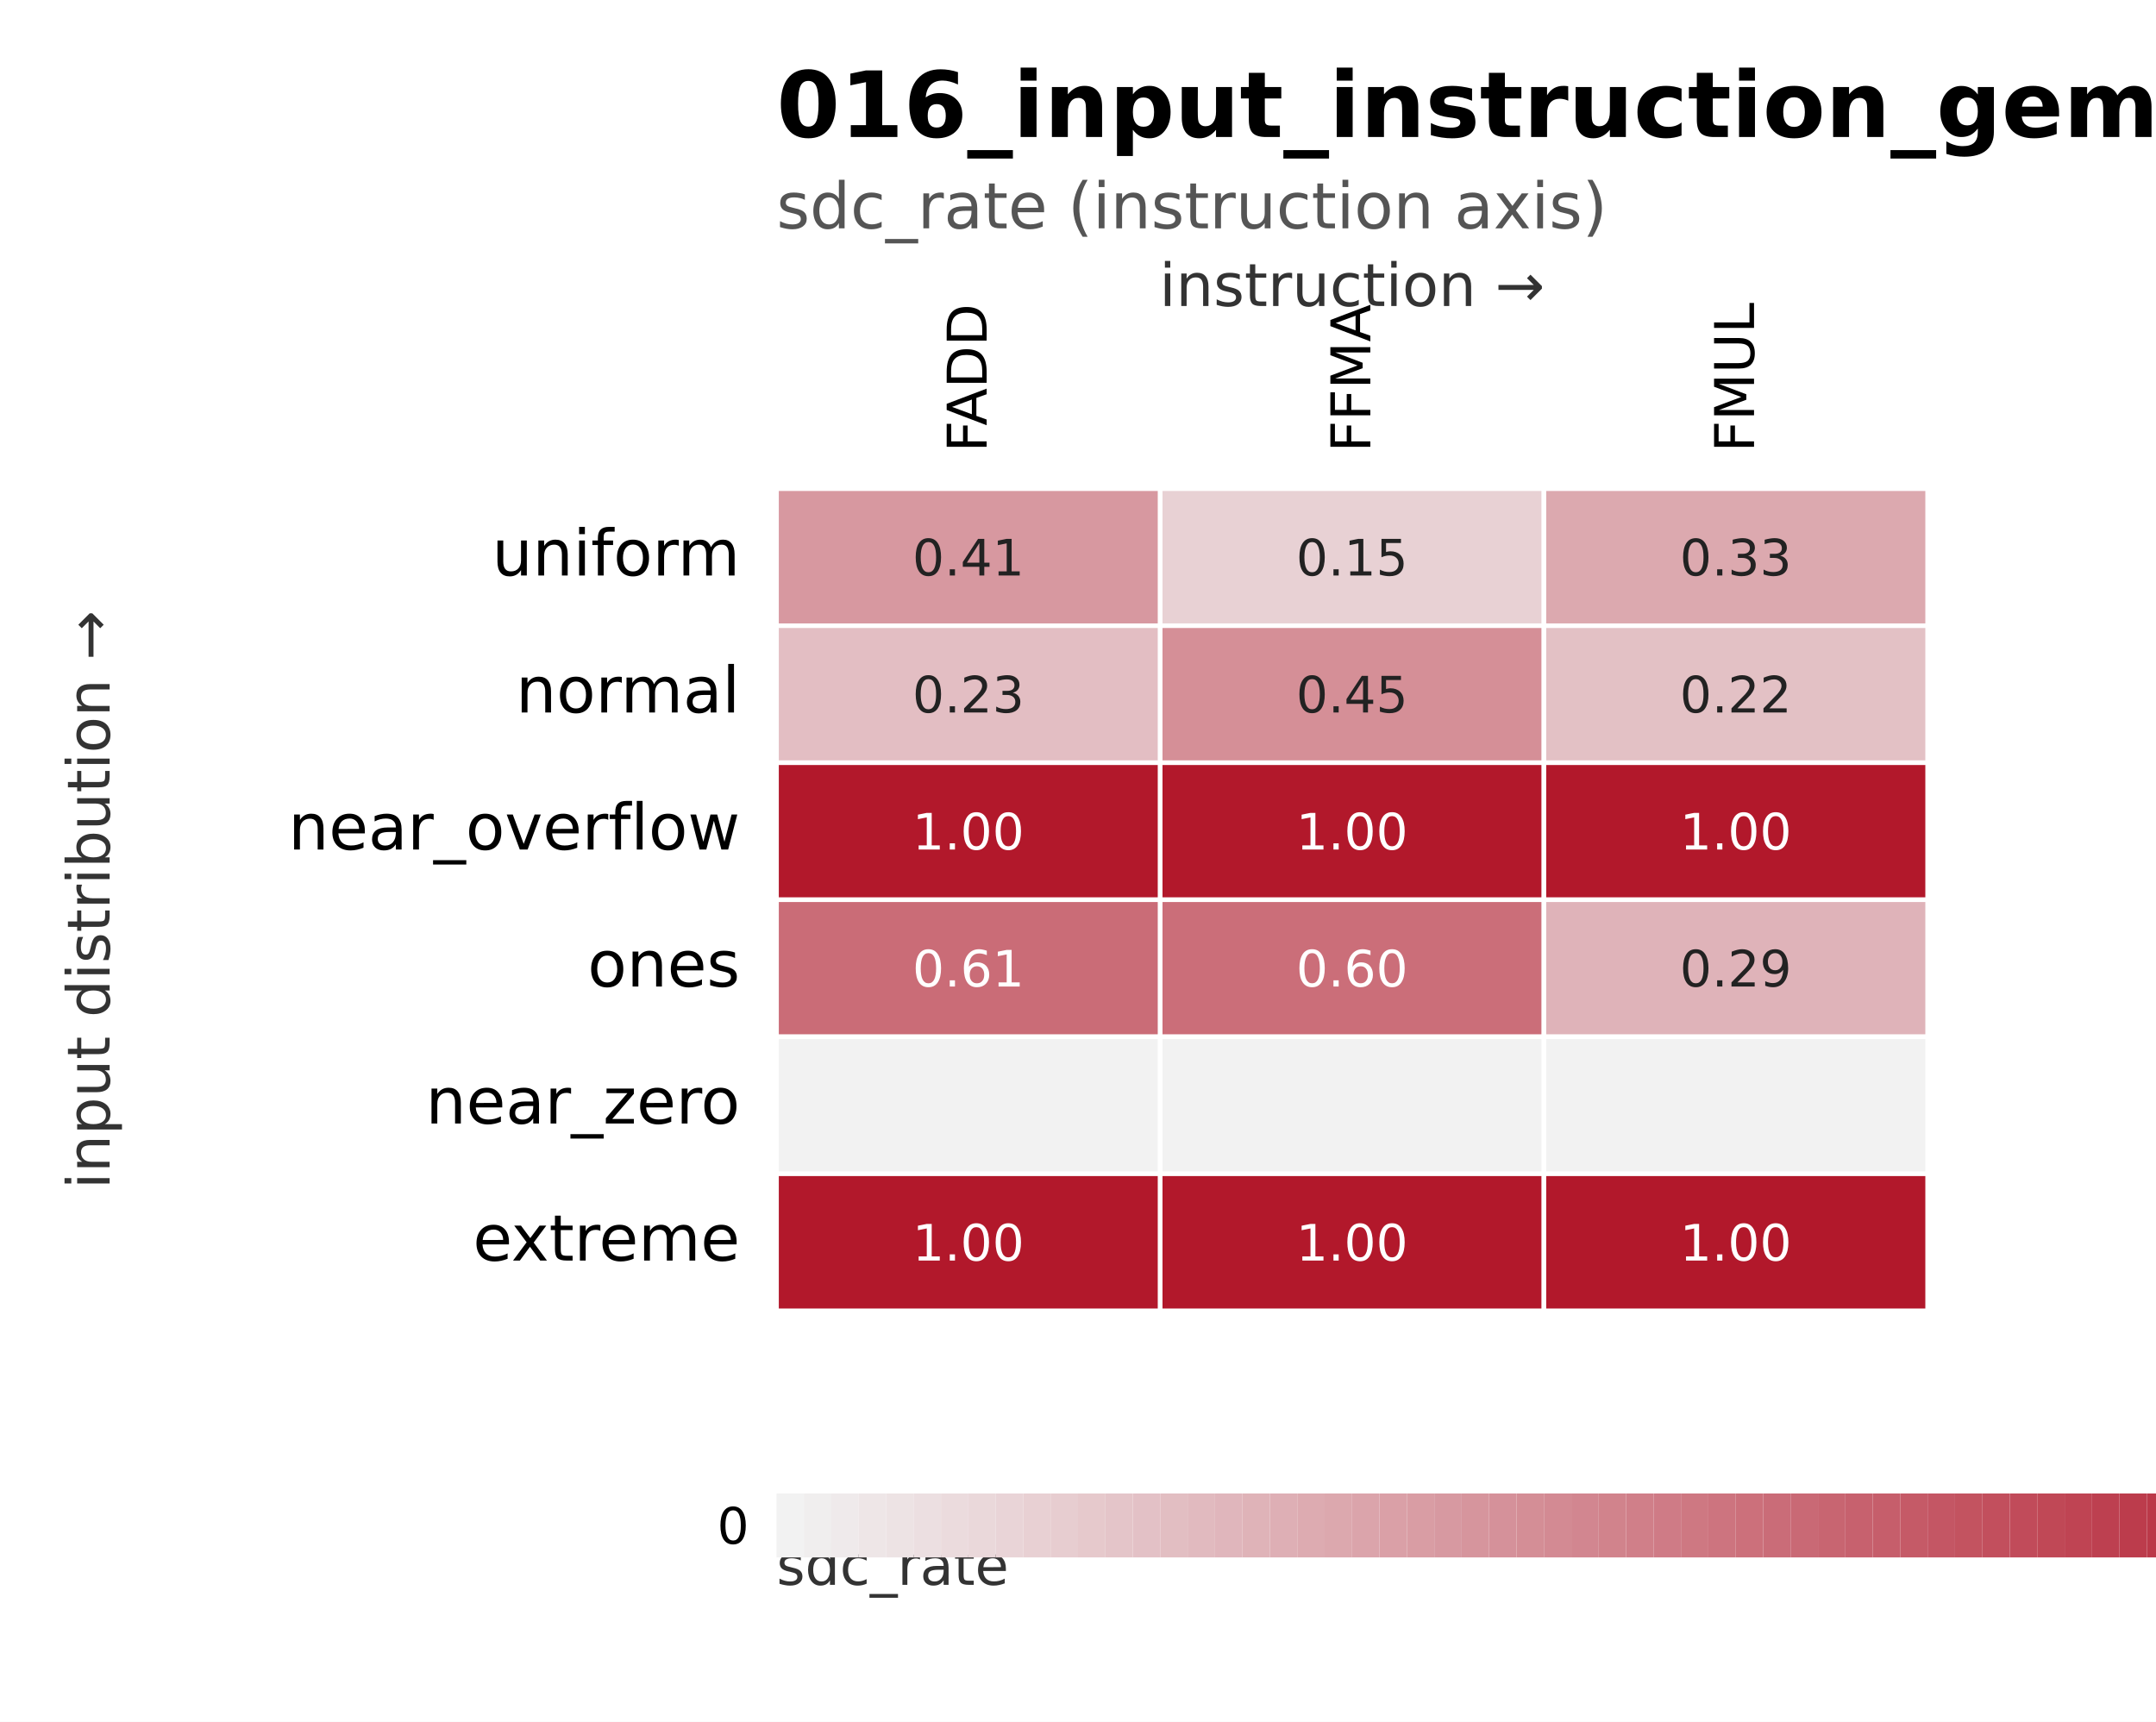
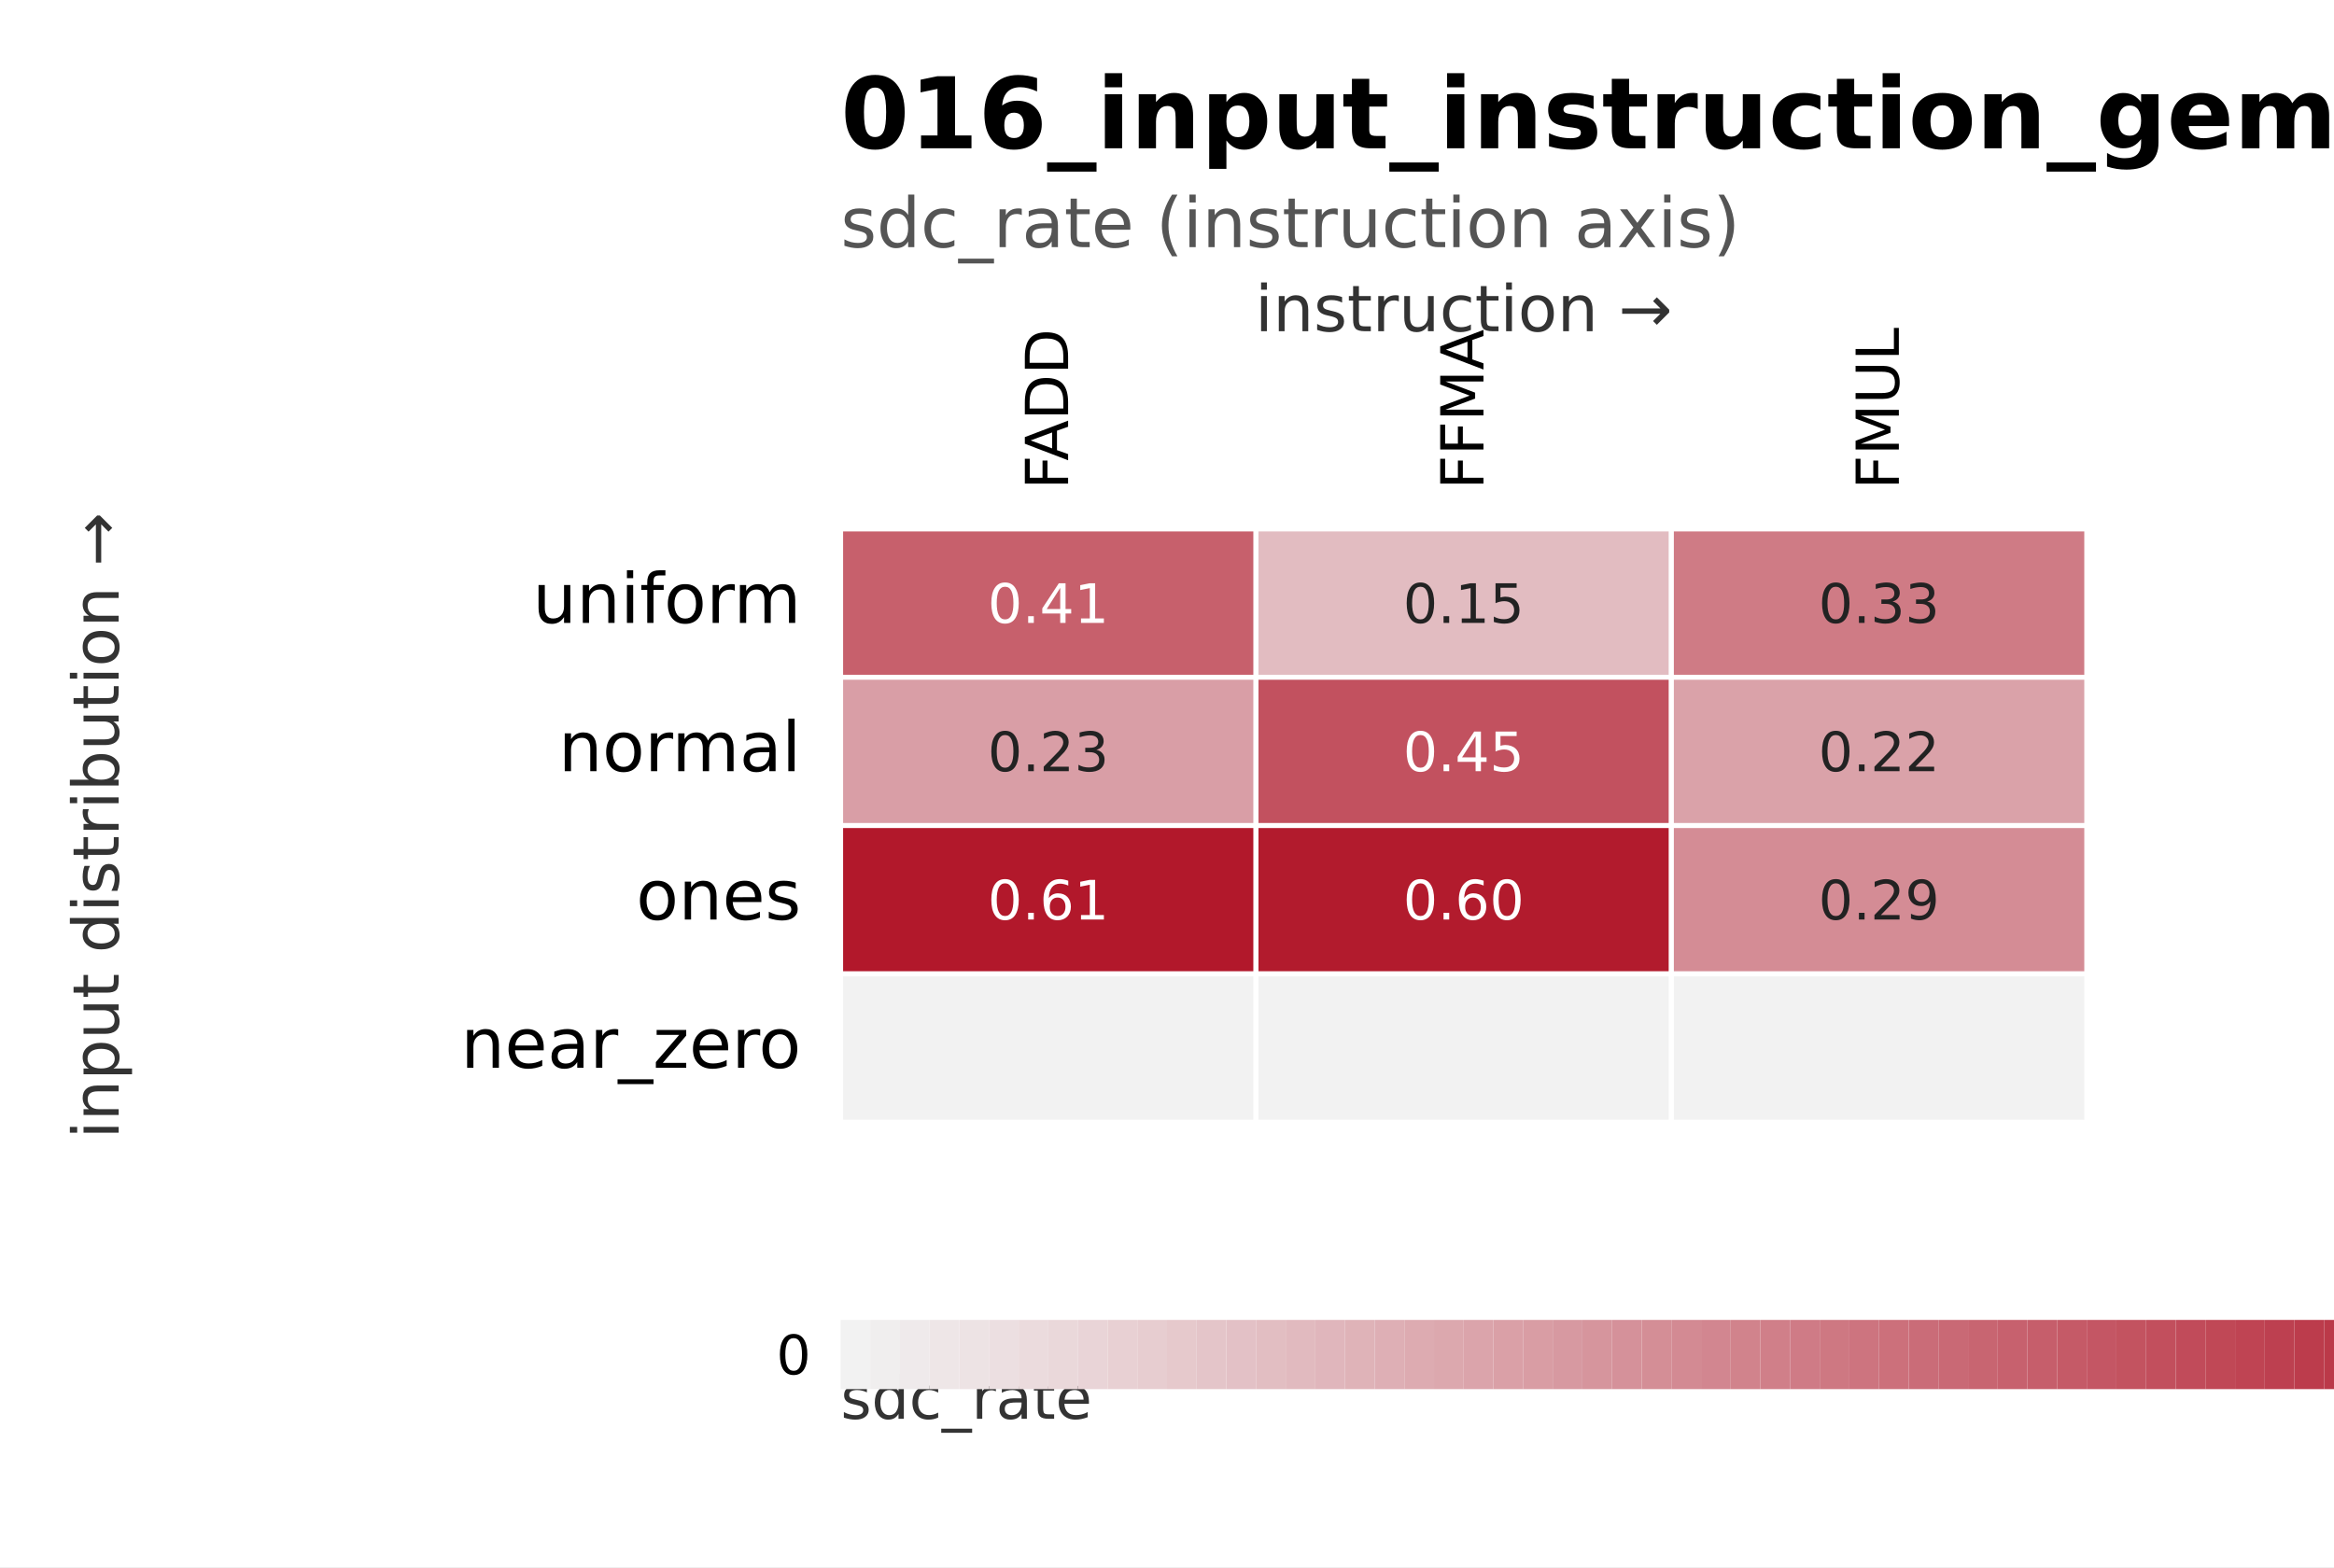
- <svg xmlns="http://www.w3.org/2000/svg" width="472" height="377" font-family="DejaVu Sans, Verdana, sans-serif">
+ <svg xmlns="http://www.w3.org/2000/svg" width="472" height="317" font-family="DejaVu Sans, Verdana, sans-serif">
  <rect width="100%" height="100%" fill="#ffffff" />
  <text x="170" y="30" font-size="20" font-weight="bold">016_input_instruction_gemm  [L5_1e-3]</text>
  <text x="170" y="50" font-size="14" fill="#555">sdc_rate  (instruction axis)</text>
  <text x="296" y="67" font-size="13" fill="#333" text-anchor="middle">instruction →</text>
  <text x="216" y="99" font-size="12" text-anchor="start" transform="rotate(-90 216 99)">FADD</text>
  <text x="300" y="99" font-size="12" text-anchor="start" transform="rotate(-90 300 99)">FFMA</text>
  <text x="384" y="99" font-size="12" text-anchor="start" transform="rotate(-90 384 99)">FMUL</text>
  <text x="162" y="126" font-size="14" text-anchor="end">uniform</text>
-   <rect x="170" y="107" width="84" height="30" fill="#d798a0" stroke="#ffffff" stroke-width="1" />
-   <text x="212" y="126" font-size="11" fill="#222222" text-anchor="middle">0.41</text>
-   <rect x="254" y="107" width="84" height="30" fill="#e8d1d4" stroke="#ffffff" stroke-width="1" />
+   <rect x="170" y="107" width="84" height="30" fill="#c7606c" stroke="#ffffff" stroke-width="1" />
+   <text x="212" y="126" font-size="11" fill="#ffffff" text-anchor="middle">0.41</text>
+   <rect x="254" y="107" width="84" height="30" fill="#e2bcc1" stroke="#ffffff" stroke-width="1" />
  <text x="296" y="126" font-size="11" fill="#222222" text-anchor="middle">0.15</text>
-   <rect x="338" y="107" width="84" height="30" fill="#dca9af" stroke="#ffffff" stroke-width="1" />
+   <rect x="338" y="107" width="84" height="30" fill="#cf7b85" stroke="#ffffff" stroke-width="1" />
  <text x="380" y="126" font-size="11" fill="#222222" text-anchor="middle">0.33</text>
  <text x="162" y="156" font-size="14" text-anchor="end">normal</text>
-   <rect x="170" y="137" width="84" height="30" fill="#e3bec3" stroke="#ffffff" stroke-width="1" />
+   <rect x="170" y="137" width="84" height="30" fill="#d99ea6" stroke="#ffffff" stroke-width="1" />
  <text x="212" y="156" font-size="11" fill="#222222" text-anchor="middle">0.23</text>
-   <rect x="254" y="137" width="84" height="30" fill="#d58f97" stroke="#ffffff" stroke-width="1" />
-   <text x="296" y="156" font-size="11" fill="#222222" text-anchor="middle">0.45</text>
-   <rect x="338" y="137" width="84" height="30" fill="#e3c1c5" stroke="#ffffff" stroke-width="1" />
+   <rect x="254" y="137" width="84" height="30" fill="#c2515f" stroke="#ffffff" stroke-width="1" />
+   <text x="296" y="156" font-size="11" fill="#ffffff" text-anchor="middle">0.45</text>
+   <rect x="338" y="137" width="84" height="30" fill="#daa2a9" stroke="#ffffff" stroke-width="1" />
  <text x="380" y="156" font-size="11" fill="#222222" text-anchor="middle">0.22</text>
-   <text x="162" y="186" font-size="14" text-anchor="end">near_overflow</text>
+   <text x="162" y="186" font-size="14" text-anchor="end">ones</text>
  <rect x="170" y="167" width="84" height="30" fill="#b2182b" stroke="#ffffff" stroke-width="1" />
-   <text x="212" y="186" font-size="11" fill="#ffffff" text-anchor="middle">1.00</text>
-   <rect x="254" y="167" width="84" height="30" fill="#b2182b" stroke="#ffffff" stroke-width="1" />
-   <text x="296" y="186" font-size="11" fill="#ffffff" text-anchor="middle">1.00</text>
-   <rect x="338" y="167" width="84" height="30" fill="#b2182b" stroke="#ffffff" stroke-width="1" />
-   <text x="380" y="186" font-size="11" fill="#ffffff" text-anchor="middle">1.00</text>
-   <text x="162" y="216" font-size="14" text-anchor="end">ones</text>
-   <rect x="170" y="197" width="84" height="30" fill="#ca6c77" stroke="#ffffff" stroke-width="1" />
-   <text x="212" y="216" font-size="11" fill="#ffffff" text-anchor="middle">0.61</text>
-   <rect x="254" y="197" width="84" height="30" fill="#cb6e79" stroke="#ffffff" stroke-width="1" />
-   <text x="296" y="216" font-size="11" fill="#ffffff" text-anchor="middle">0.60</text>
-   <rect x="338" y="197" width="84" height="30" fill="#dfb3b9" stroke="#ffffff" stroke-width="1" />
-   <text x="380" y="216" font-size="11" fill="#222222" text-anchor="middle">0.29</text>
-   <text x="162" y="246" font-size="14" text-anchor="end">near_zero</text>
-   <rect x="170" y="227" width="84" height="30" fill="#f2f2f2" stroke="#ffffff" stroke-width="1" />
-   <rect x="254" y="227" width="84" height="30" fill="#f2f2f2" stroke="#ffffff" stroke-width="1" />
-   <rect x="338" y="227" width="84" height="30" fill="#f2f2f2" stroke="#ffffff" stroke-width="1" />
-   <text x="162" y="276" font-size="14" text-anchor="end">extreme</text>
-   <rect x="170" y="257" width="84" height="30" fill="#b2182b" stroke="#ffffff" stroke-width="1" />
-   <text x="212" y="276" font-size="11" fill="#ffffff" text-anchor="middle">1.00</text>
-   <rect x="254" y="257" width="84" height="30" fill="#b2182b" stroke="#ffffff" stroke-width="1" />
-   <text x="296" y="276" font-size="11" fill="#ffffff" text-anchor="middle">1.00</text>
-   <rect x="338" y="257" width="84" height="30" fill="#b2182b" stroke="#ffffff" stroke-width="1" />
-   <text x="380" y="276" font-size="11" fill="#ffffff" text-anchor="middle">1.00</text>
-   <text x="24" y="197" font-size="13" fill="#333" text-anchor="middle" transform="rotate(-90 24 197)">input distribution →</text>
-   <text x="170" y="347" font-size="12" fill="#333">sdc_rate</text>
-   <text x="164" y="338" font-size="11" text-anchor="end">0</text>
-   <rect x="170" y="327" width="6" height="14" fill="#f2f2f2" />
-   <rect x="176" y="327" width="6" height="14" fill="#f0eeee" />
-   <rect x="182" y="327" width="6" height="14" fill="#efeaeb" />
-   <rect x="188" y="327" width="6" height="14" fill="#eee6e7" />
-   <rect x="194" y="327" width="6" height="14" fill="#ede3e4" />
-   <rect x="200" y="327" width="6" height="14" fill="#ecdfe1" />
-   <rect x="206" y="327" width="6" height="14" fill="#ebdbdd" />
-   <rect x="212" y="327" width="6" height="14" fill="#ead8da" />
-   <rect x="218" y="327" width="6" height="14" fill="#e9d4d7" />
-   <rect x="224" y="327" width="6" height="14" fill="#e8d0d3" />
-   <rect x="230" y="327" width="6" height="14" fill="#e7cdd0" />
-   <rect x="236" y="327" width="6" height="14" fill="#e6c9cc" />
-   <rect x="242" y="327" width="6" height="14" fill="#e4c5c9" />
-   <rect x="248" y="327" width="6" height="14" fill="#e3c1c6" />
-   <rect x="254" y="327" width="6" height="14" fill="#e2bec2" />
-   <rect x="260" y="327" width="6" height="14" fill="#e1babf" />
-   <rect x="266" y="327" width="6" height="14" fill="#e0b6bc" />
-   <rect x="272" y="327" width="6" height="14" fill="#dfb3b8" />
-   <rect x="278" y="327" width="6" height="14" fill="#deafb5" />
-   <rect x="284" y="327" width="6" height="14" fill="#ddabb1" />
-   <rect x="290" y="327" width="6" height="14" fill="#dca8ae" />
-   <rect x="296" y="327" width="6" height="14" fill="#dba4ab" />
-   <rect x="302" y="327" width="6" height="14" fill="#daa0a7" />
-   <rect x="308" y="327" width="6" height="14" fill="#d99da4" />
-   <rect x="314" y="327" width="6" height="14" fill="#d799a1" />
-   <rect x="320" y="327" width="6" height="14" fill="#d6959d" />
-   <rect x="326" y="327" width="6" height="14" fill="#d5919a" />
-   <rect x="332" y="327" width="6" height="14" fill="#d48e96" />
-   <rect x="338" y="327" width="6" height="14" fill="#d38a93" />
-   <rect x="344" y="327" width="6" height="14" fill="#d28690" />
-   <rect x="350" y="327" width="6" height="14" fill="#d1838c" />
-   <rect x="356" y="327" width="6" height="14" fill="#d07f89" />
-   <rect x="362" y="327" width="6" height="14" fill="#cf7b86" />
-   <rect x="368" y="327" width="6" height="14" fill="#ce7882" />
-   <rect x="374" y="327" width="6" height="14" fill="#cd747f" />
-   <rect x="380" y="327" width="6" height="14" fill="#cc707b" />
-   <rect x="386" y="327" width="6" height="14" fill="#ca6c78" />
-   <rect x="392" y="327" width="6" height="14" fill="#c96975" />
-   <rect x="398" y="327" width="6" height="14" fill="#c86571" />
-   <rect x="404" y="327" width="6" height="14" fill="#c7616e" />
-   <rect x="410" y="327" width="6" height="14" fill="#c65e6b" />
-   <rect x="416" y="327" width="6" height="14" fill="#c55a67" />
-   <rect x="422" y="327" width="6" height="14" fill="#c45664" />
-   <rect x="428" y="327" width="6" height="14" fill="#c35360" />
-   <rect x="434" y="327" width="6" height="14" fill="#c24f5d" />
-   <rect x="440" y="327" width="6" height="14" fill="#c14b5a" />
-   <rect x="446" y="327" width="6" height="14" fill="#c04856" />
-   <rect x="452" y="327" width="6" height="14" fill="#bf4453" />
-   <rect x="458" y="327" width="6" height="14" fill="#bd4050" />
-   <rect x="464" y="327" width="6" height="14" fill="#bc3c4c" />
-   <rect x="470" y="327" width="6" height="14" fill="#bb3949" />
-   <rect x="476" y="327" width="6" height="14" fill="#ba3545" />
-   <rect x="482" y="327" width="6" height="14" fill="#b93142" />
-   <rect x="488" y="327" width="6" height="14" fill="#b82e3f" />
-   <rect x="494" y="327" width="6" height="14" fill="#b72a3b" />
-   <rect x="500" y="327" width="6" height="14" fill="#b62638" />
-   <rect x="506" y="327" width="6" height="14" fill="#b52335" />
-   <rect x="512" y="327" width="6" height="14" fill="#b41f31" />
-   <rect x="518" y="327" width="6" height="14" fill="#b31b2e" />
-   <rect x="524" y="327" width="6" height="14" fill="#b2182b" />
-   <text x="536" y="338" font-size="11">1</text>
+   <text x="212" y="186" font-size="11" fill="#ffffff" text-anchor="middle">0.61</text>
+   <rect x="254" y="167" width="84" height="30" fill="#b21b2d" stroke="#ffffff" stroke-width="1" />
+   <text x="296" y="186" font-size="11" fill="#ffffff" text-anchor="middle">0.60</text>
+   <rect x="338" y="167" width="84" height="30" fill="#d48c95" stroke="#ffffff" stroke-width="1" />
+   <text x="380" y="186" font-size="11" fill="#222222" text-anchor="middle">0.29</text>
+   <text x="162" y="216" font-size="14" text-anchor="end">near_zero</text>
+   <rect x="170" y="197" width="84" height="30" fill="#f2f2f2" stroke="#ffffff" stroke-width="1" />
+   <rect x="254" y="197" width="84" height="30" fill="#f2f2f2" stroke="#ffffff" stroke-width="1" />
+   <rect x="338" y="197" width="84" height="30" fill="#f2f2f2" stroke="#ffffff" stroke-width="1" />
+   <text x="24" y="167" font-size="13" fill="#333" text-anchor="middle" transform="rotate(-90 24 167)">input distribution →</text>
+   <text x="170" y="287" font-size="12" fill="#333">sdc_rate</text>
+   <text x="164" y="278" font-size="11" text-anchor="end">0</text>
+   <rect x="170" y="267" width="6" height="14" fill="#f2f2f2" />
+   <rect x="176" y="267" width="6" height="14" fill="#f0eeee" />
+   <rect x="182" y="267" width="6" height="14" fill="#efeaeb" />
+   <rect x="188" y="267" width="6" height="14" fill="#eee6e7" />
+   <rect x="194" y="267" width="6" height="14" fill="#ede3e4" />
+   <rect x="200" y="267" width="6" height="14" fill="#ecdfe1" />
+   <rect x="206" y="267" width="6" height="14" fill="#ebdbdd" />
+   <rect x="212" y="267" width="6" height="14" fill="#ead8da" />
+   <rect x="218" y="267" width="6" height="14" fill="#e9d4d7" />
+   <rect x="224" y="267" width="6" height="14" fill="#e8d0d3" />
+   <rect x="230" y="267" width="6" height="14" fill="#e7cdd0" />
+   <rect x="236" y="267" width="6" height="14" fill="#e6c9cc" />
+   <rect x="242" y="267" width="6" height="14" fill="#e4c5c9" />
+   <rect x="248" y="267" width="6" height="14" fill="#e3c1c6" />
+   <rect x="254" y="267" width="6" height="14" fill="#e2bec2" />
+   <rect x="260" y="267" width="6" height="14" fill="#e1babf" />
+   <rect x="266" y="267" width="6" height="14" fill="#e0b6bc" />
+   <rect x="272" y="267" width="6" height="14" fill="#dfb3b8" />
+   <rect x="278" y="267" width="6" height="14" fill="#deafb5" />
+   <rect x="284" y="267" width="6" height="14" fill="#ddabb1" />
+   <rect x="290" y="267" width="6" height="14" fill="#dca8ae" />
+   <rect x="296" y="267" width="6" height="14" fill="#dba4ab" />
+   <rect x="302" y="267" width="6" height="14" fill="#daa0a7" />
+   <rect x="308" y="267" width="6" height="14" fill="#d99da4" />
+   <rect x="314" y="267" width="6" height="14" fill="#d799a1" />
+   <rect x="320" y="267" width="6" height="14" fill="#d6959d" />
+   <rect x="326" y="267" width="6" height="14" fill="#d5919a" />
+   <rect x="332" y="267" width="6" height="14" fill="#d48e96" />
+   <rect x="338" y="267" width="6" height="14" fill="#d38a93" />
+   <rect x="344" y="267" width="6" height="14" fill="#d28690" />
+   <rect x="350" y="267" width="6" height="14" fill="#d1838c" />
+   <rect x="356" y="267" width="6" height="14" fill="#d07f89" />
+   <rect x="362" y="267" width="6" height="14" fill="#cf7b86" />
+   <rect x="368" y="267" width="6" height="14" fill="#ce7882" />
+   <rect x="374" y="267" width="6" height="14" fill="#cd747f" />
+   <rect x="380" y="267" width="6" height="14" fill="#cc707b" />
+   <rect x="386" y="267" width="6" height="14" fill="#ca6c78" />
+   <rect x="392" y="267" width="6" height="14" fill="#c96975" />
+   <rect x="398" y="267" width="6" height="14" fill="#c86571" />
+   <rect x="404" y="267" width="6" height="14" fill="#c7616e" />
+   <rect x="410" y="267" width="6" height="14" fill="#c65e6b" />
+   <rect x="416" y="267" width="6" height="14" fill="#c55a67" />
+   <rect x="422" y="267" width="6" height="14" fill="#c45664" />
+   <rect x="428" y="267" width="6" height="14" fill="#c35360" />
+   <rect x="434" y="267" width="6" height="14" fill="#c24f5d" />
+   <rect x="440" y="267" width="6" height="14" fill="#c14b5a" />
+   <rect x="446" y="267" width="6" height="14" fill="#c04856" />
+   <rect x="452" y="267" width="6" height="14" fill="#bf4453" />
+   <rect x="458" y="267" width="6" height="14" fill="#bd4050" />
+   <rect x="464" y="267" width="6" height="14" fill="#bc3c4c" />
+   <rect x="470" y="267" width="6" height="14" fill="#bb3949" />
+   <rect x="476" y="267" width="6" height="14" fill="#ba3545" />
+   <rect x="482" y="267" width="6" height="14" fill="#b93142" />
+   <rect x="488" y="267" width="6" height="14" fill="#b82e3f" />
+   <rect x="494" y="267" width="6" height="14" fill="#b72a3b" />
+   <rect x="500" y="267" width="6" height="14" fill="#b62638" />
+   <rect x="506" y="267" width="6" height="14" fill="#b52335" />
+   <rect x="512" y="267" width="6" height="14" fill="#b41f31" />
+   <rect x="518" y="267" width="6" height="14" fill="#b31b2e" />
+   <rect x="524" y="267" width="6" height="14" fill="#b2182b" />
+   <text x="536" y="278" font-size="11">0.614</text>
</svg>
